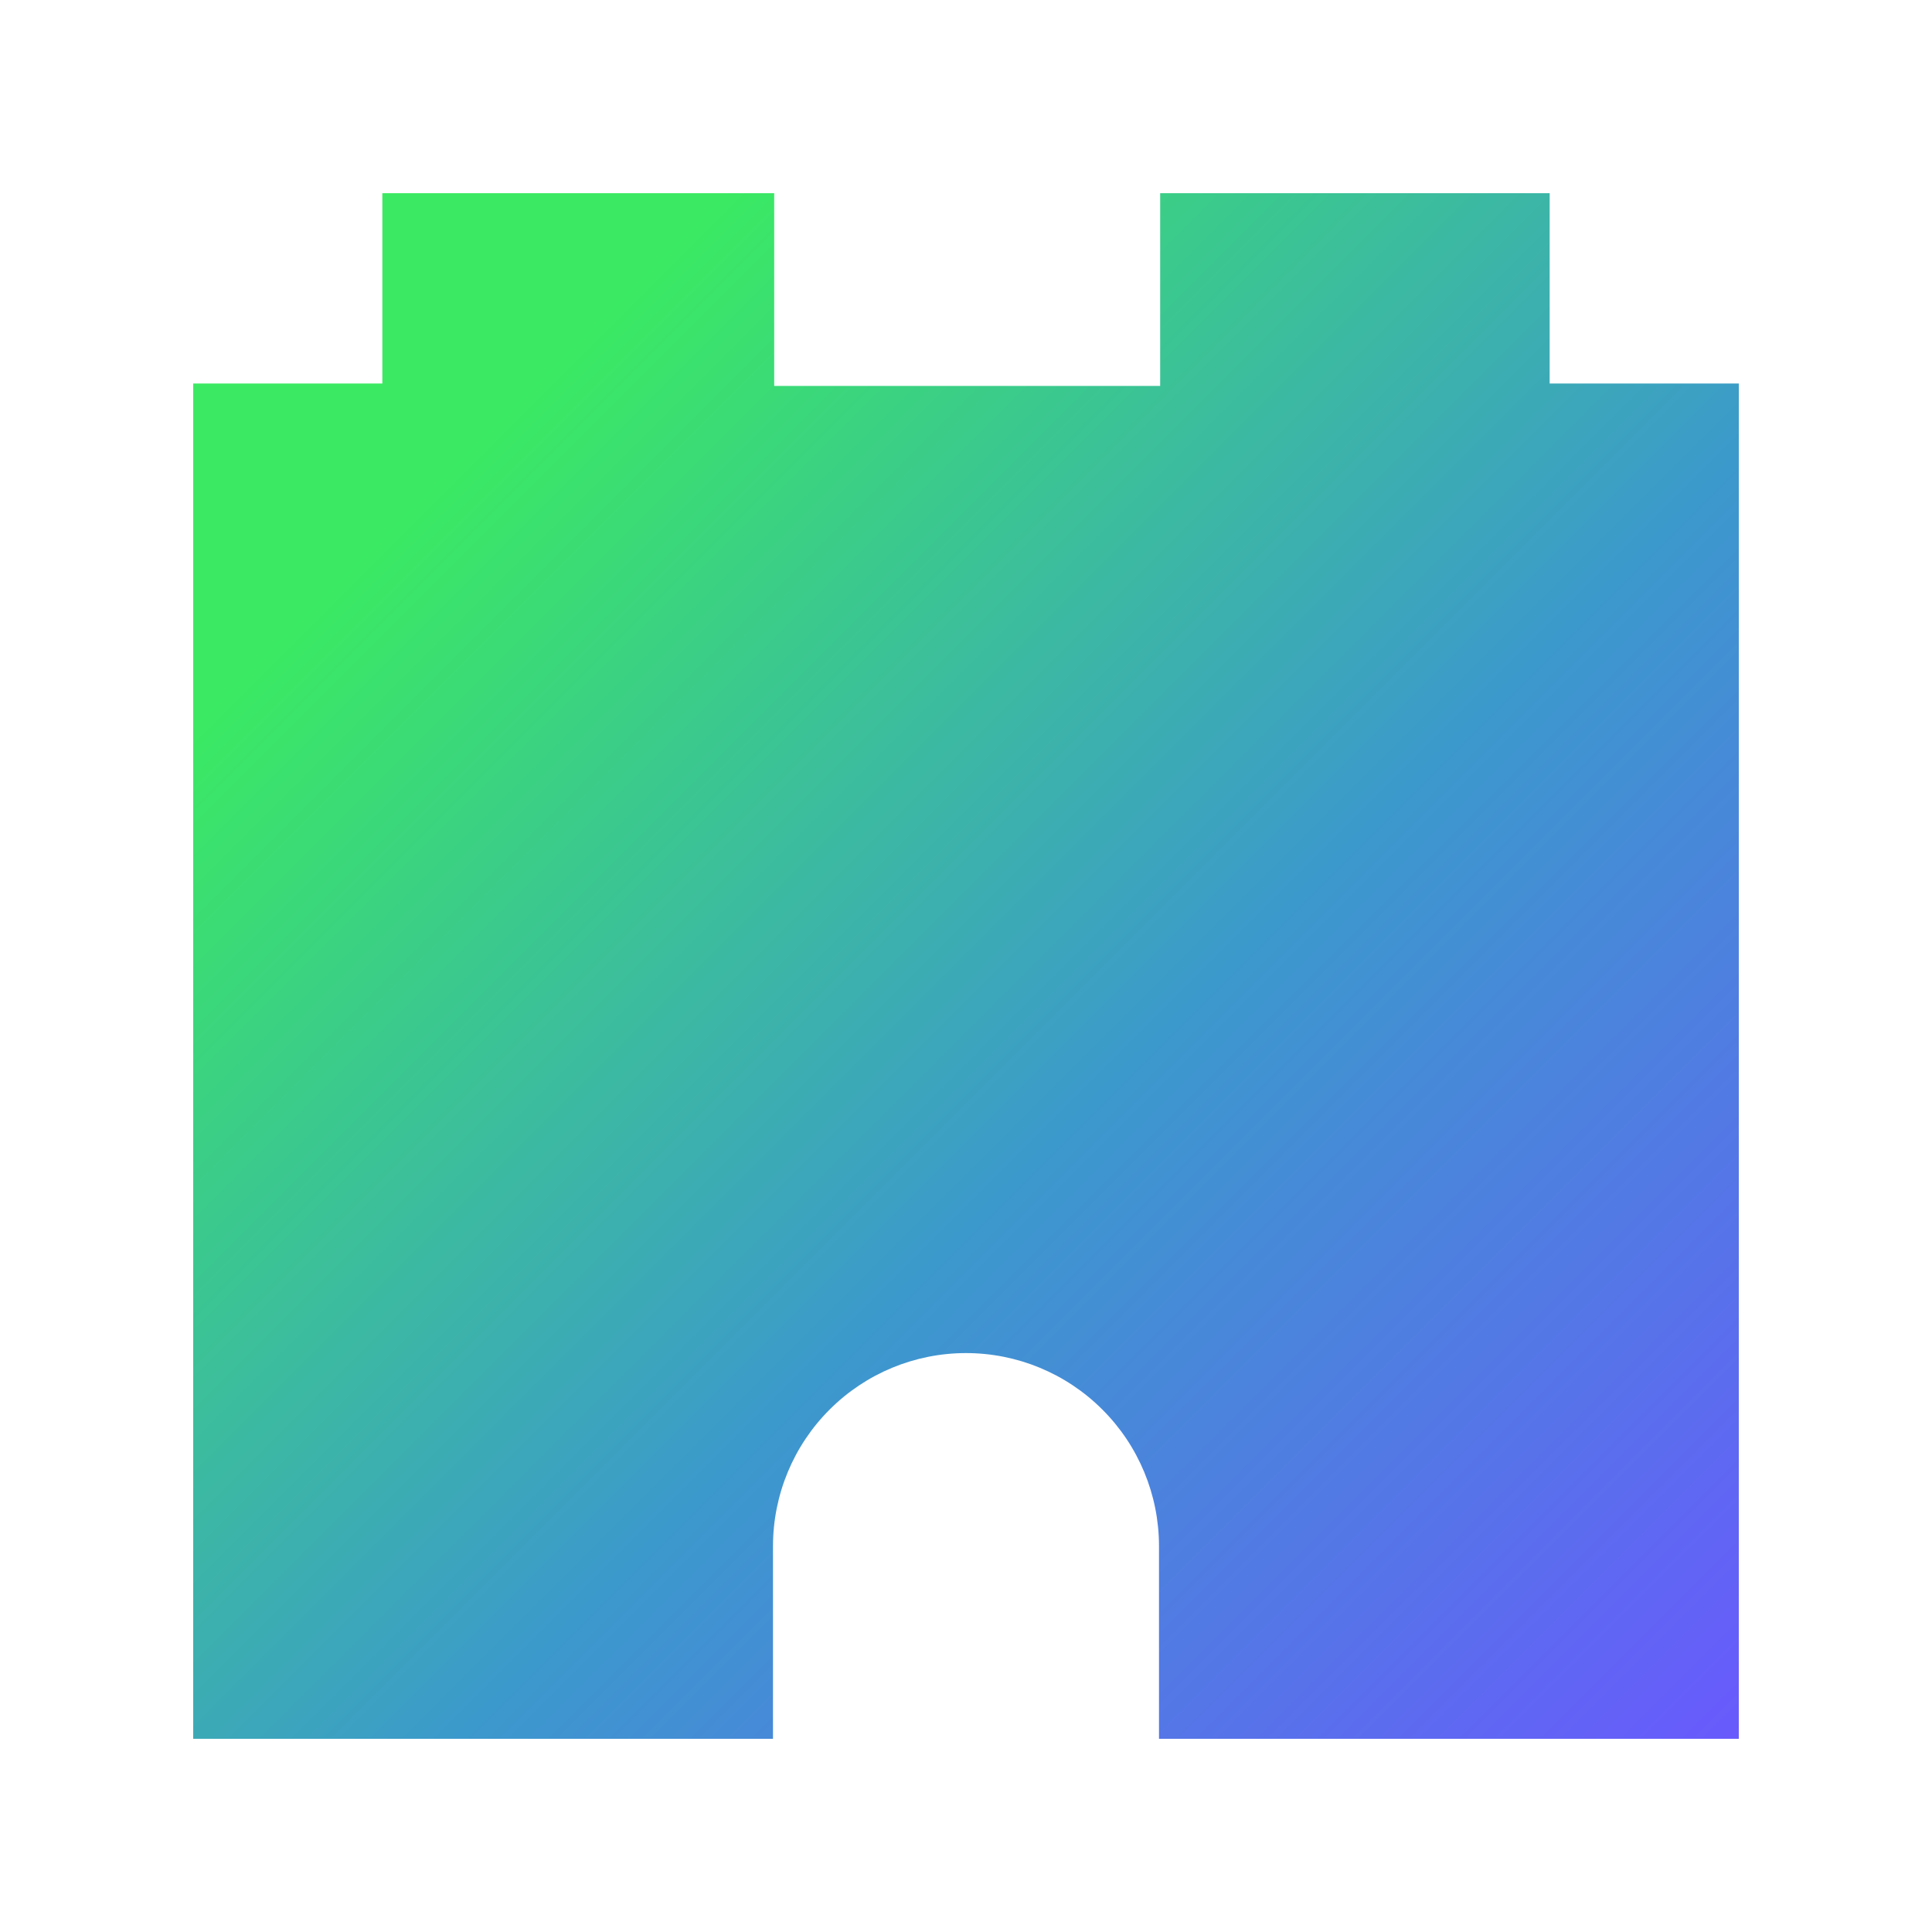
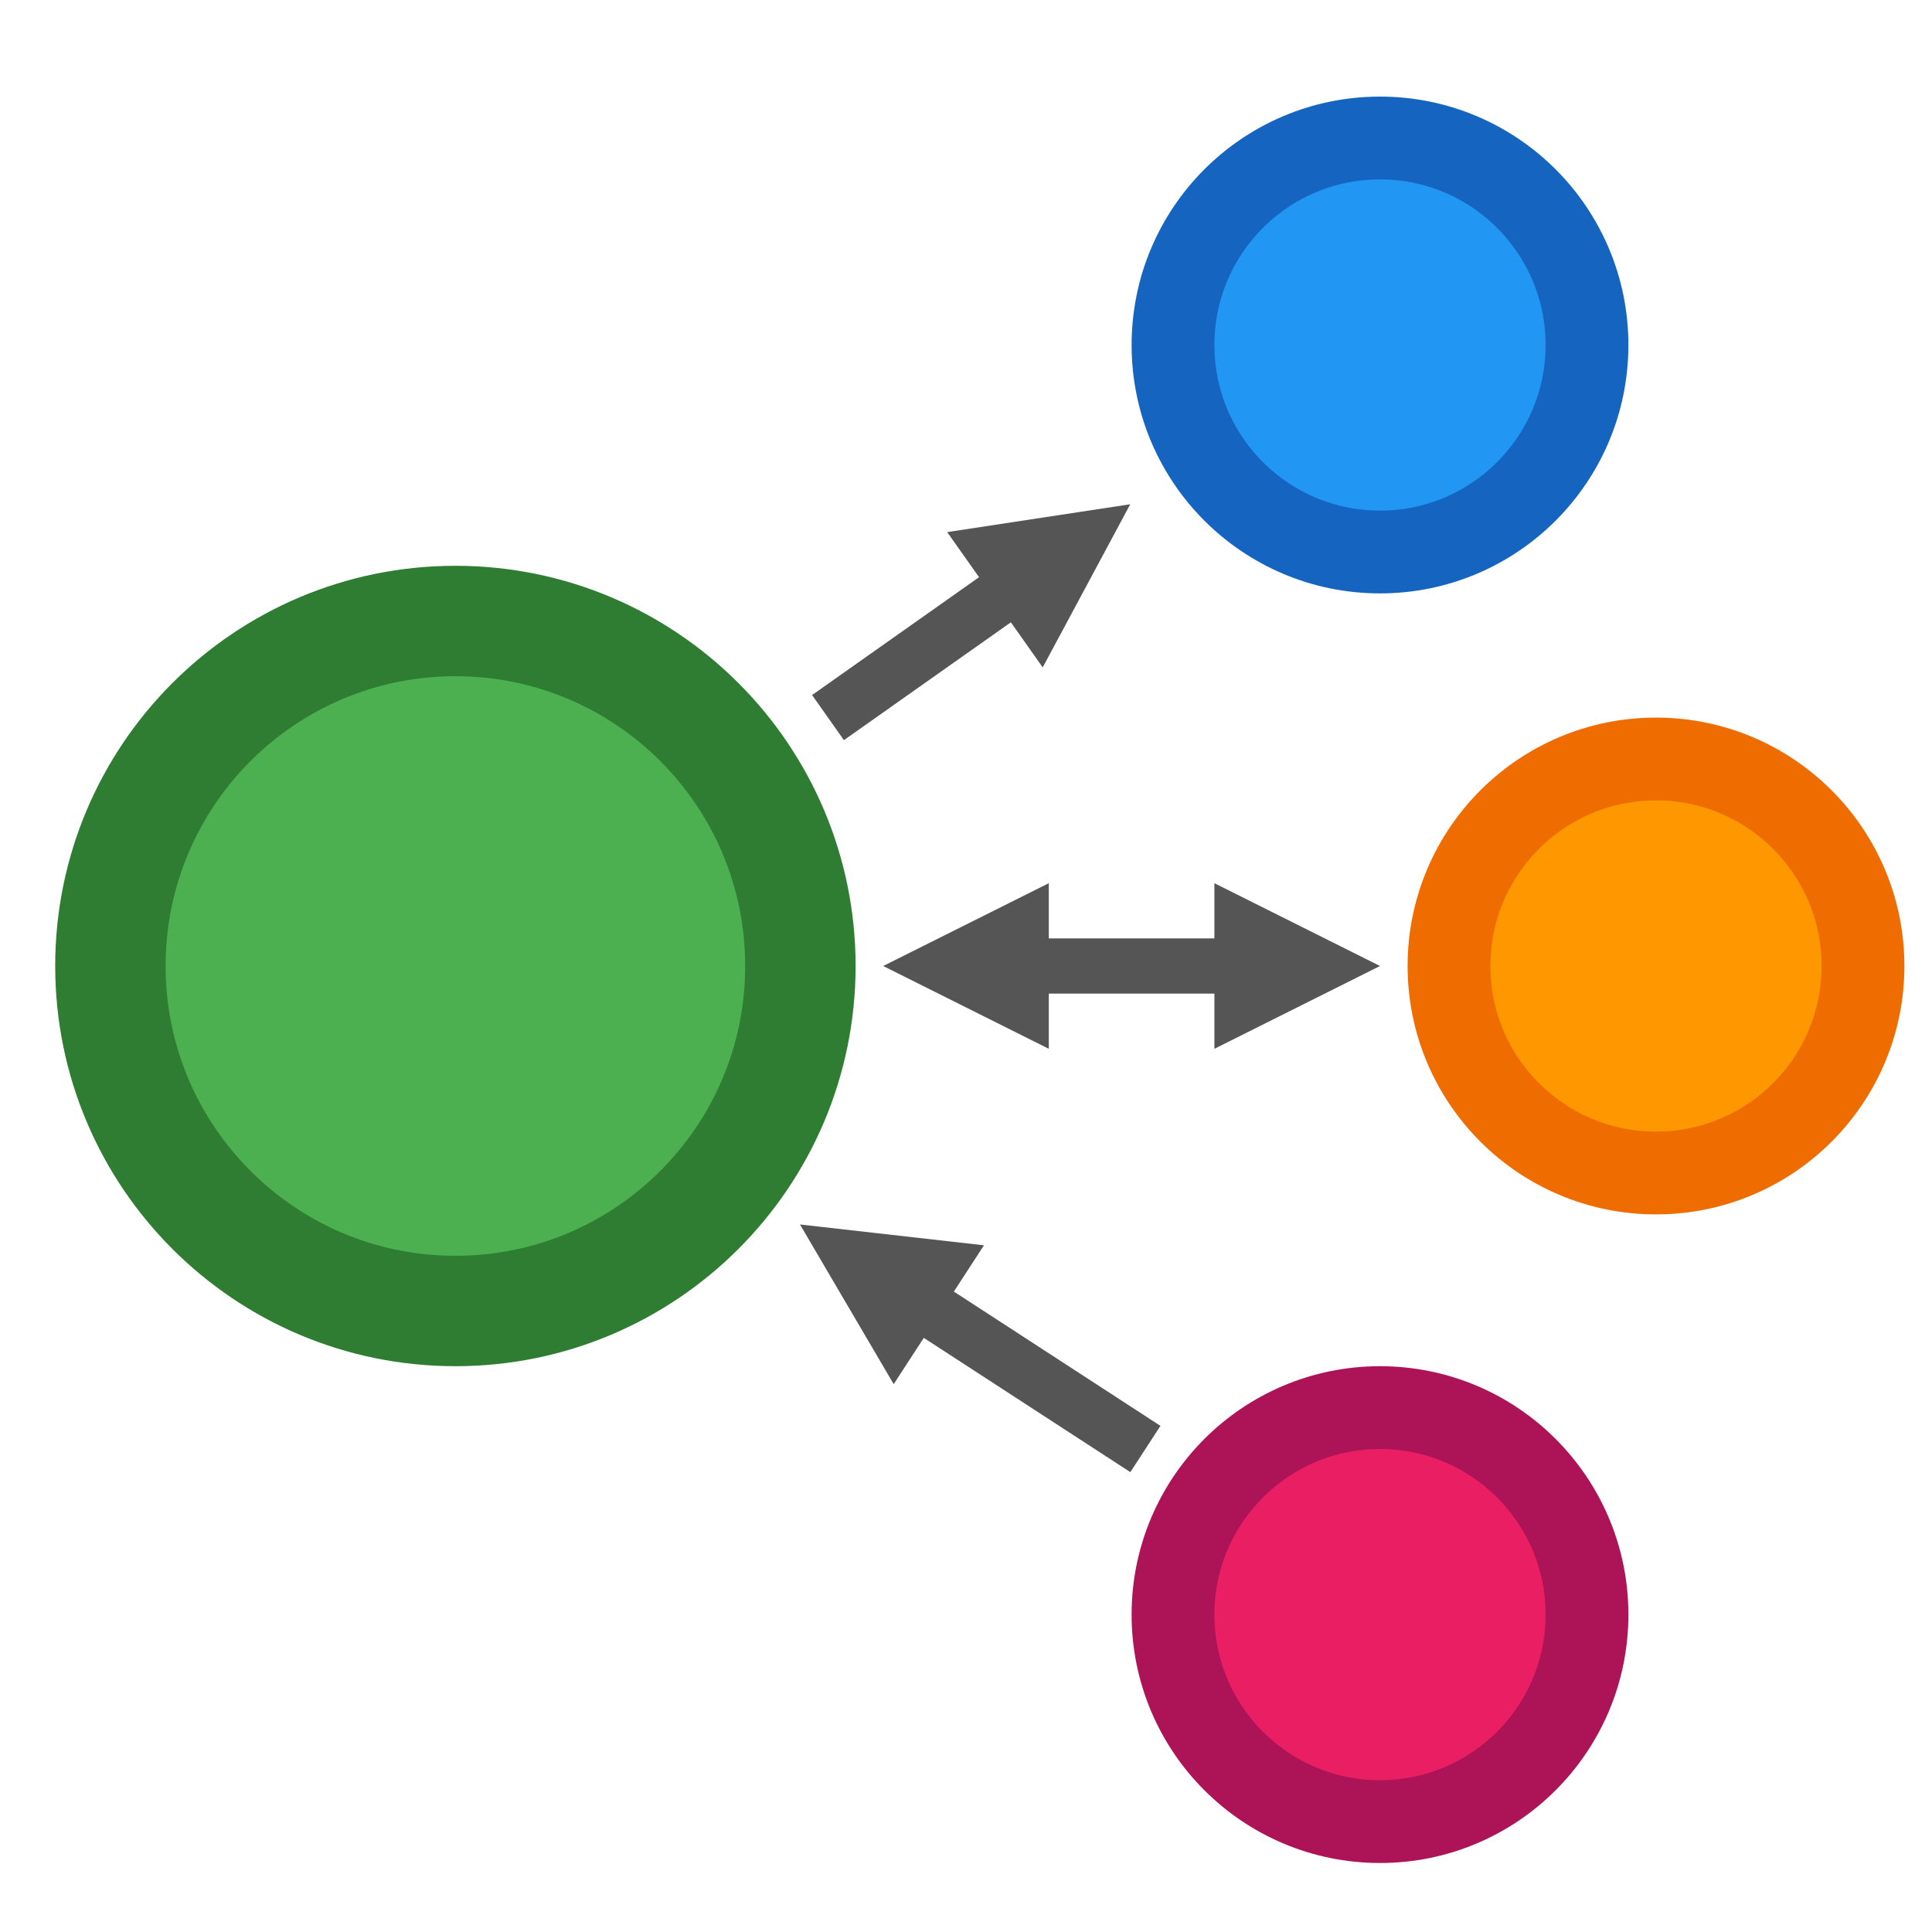
- <svg xmlns="http://www.w3.org/2000/svg" width="40" height="40" viewBox="0 0 40 40" fill="none">
-   <path d="M32.084 7.94V4H24.02V7.99H16.029V4H7.916V7.94H4V36H16.004V32.005C16.006 30.946 16.427 29.931 17.177 29.183C17.926 28.434 18.941 28.014 20 28.014C21.059 28.014 22.074 28.434 22.823 29.183C23.573 29.931 23.994 30.946 23.996 32.005V36H36V7.94H32.084Z" fill="url(#paint0_linear)" />
+ <svg xmlns="http://www.w3.org/2000/svg" width="40" height="40" viewBox="0 0 14 14" fill="none">
+   <circle cx="3.3" cy="7" r="2.5" fill="#4CAF50" stroke="#2E7D32" stroke-width="0.8" />
+   <circle cx="10" cy="2.5" r="1.5" fill="#2196F3" stroke="#1565C0" stroke-width="0.6" />
+   <line x1="6" y1="5.2" x2="7.7" y2="4" stroke="#555" stroke-width="0.4" marker-end="url(#arrow)" />
+   <circle cx="12" cy="7" r="1.5" fill="#FF9800" stroke="#EF6C00" stroke-width="0.6" />
+   <line x1="7" y1="7" x2="9.4" y2="7" stroke="#555" stroke-width="0.4" marker-start="url(#arrow-rev)" marker-end="url(#arrow)" />
+   <circle cx="10" cy="11.7" r="1.5" fill="#E91E63" stroke="#AD1457" stroke-width="0.6" />
+   <line x1="6.3" y1="9.2" x2="8.3" y2="10.5" stroke="#555" stroke-width="0.4" marker-start="url(#arrow-rev)" />
  <defs>
-     <linearGradient id="paint0_linear" x1="2.942" y1="4.9" x2="37.777" y2="39.734" gradientUnits="userSpaceOnUse">
-       <stop offset="0.159" stop-color="#3BEA62" />
-       <stop offset="0.54" stop-color="#3C99CC" />
-       <stop offset="0.937" stop-color="#6B57FF" />
-     </linearGradient>
+     <marker id="arrow" markerWidth="3" markerHeight="3" refX="1.5" refY="1.5" orient="auto" markerUnits="strokeWidth">
+       <path d="M0,0 L3,1.5 L0,3 Z" fill="#555" />
+     </marker>
+     <marker id="arrow-rev" markerWidth="3" markerHeight="3" refX="1.5" refY="1.5" orient="auto-start-reverse" markerUnits="strokeWidth">
+       <path d="M0,0 L3,1.5 L0,3 Z" fill="#555" />
+     </marker>
  </defs>
</svg>
